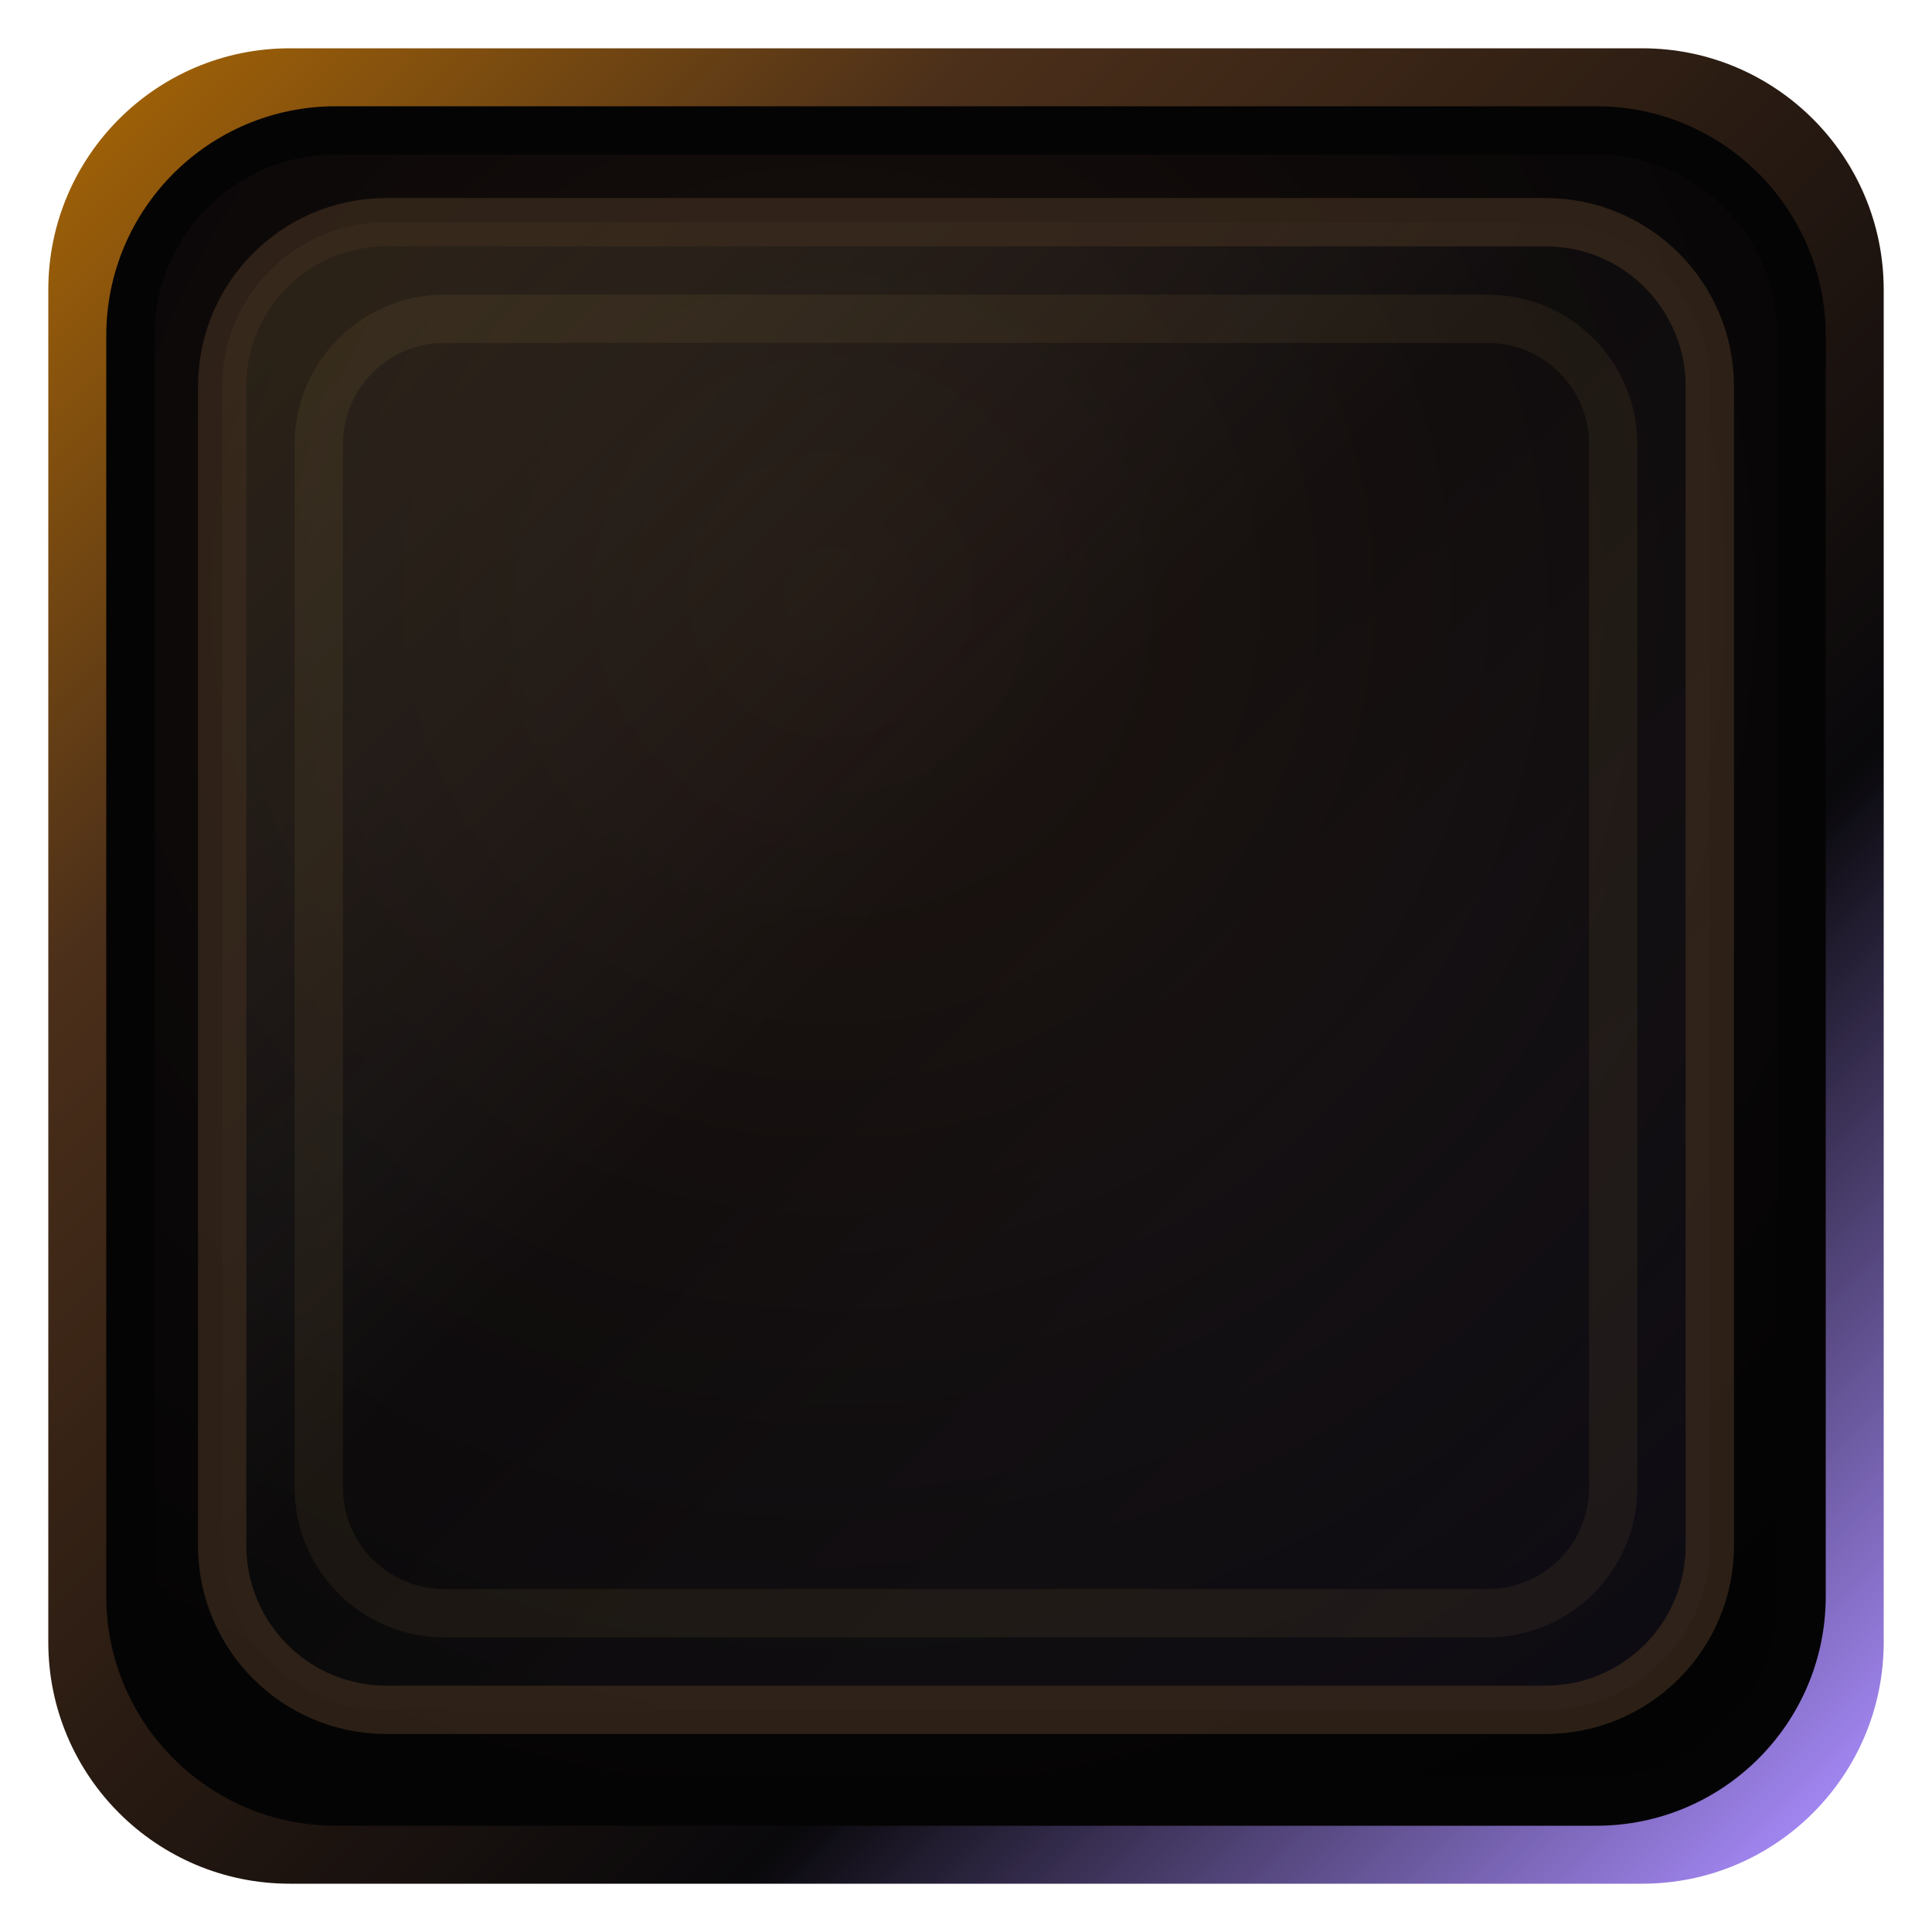
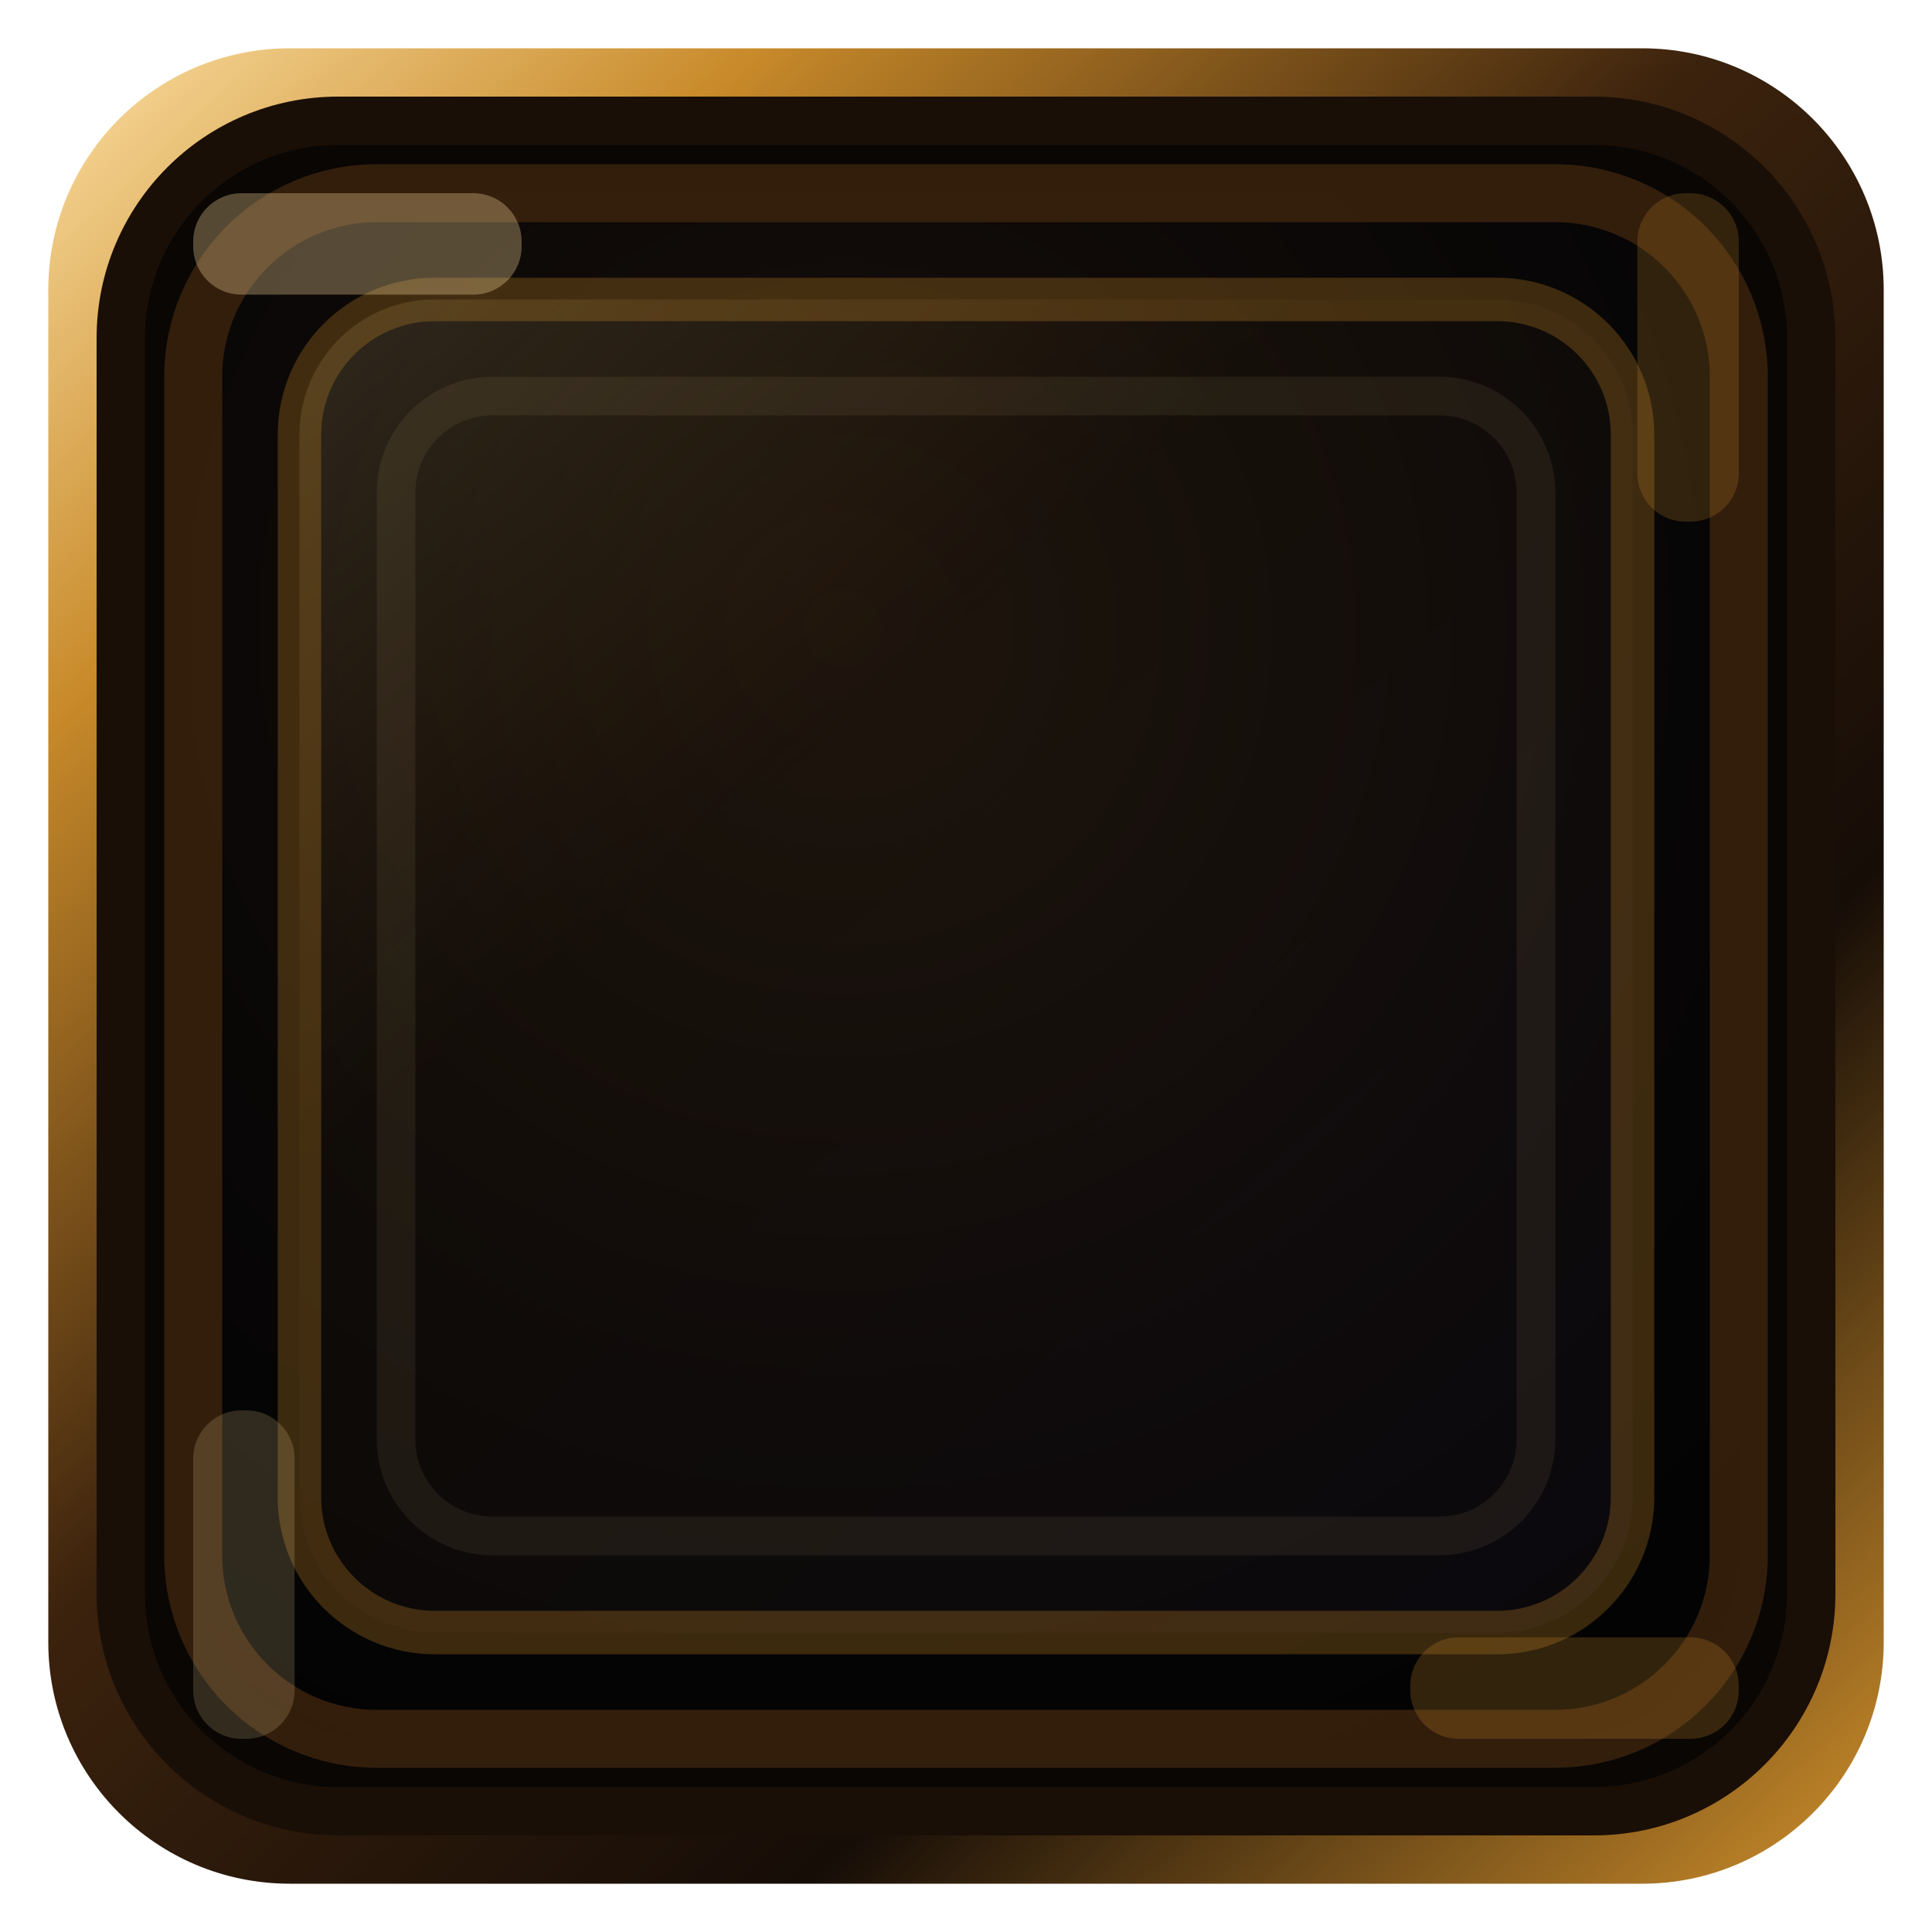
<svg xmlns="http://www.w3.org/2000/svg" width="40" height="40" viewBox="0 0 40 40" fill="none">
  <defs>
-     <linearGradient id="arcanaRim" x1="2" y1="2" x2="38" y2="38" gradientUnits="userSpaceOnUse">
-       <stop offset="0" stop-color="#A16207" />
-       <stop offset="0.24" stop-color="#4B2F1A" />
-       <stop offset="0.7" stop-color="#09080B" />
-       <stop offset="1" stop-color="#A78BFA" />
+     <linearGradient id="outerGold" x1="2" y1="1" x2="38" y2="39" gradientUnits="userSpaceOnUse">
+       <stop offset="0" stop-color="#F8D99A" />
+       <stop offset="0.18" stop-color="#C88A2A" />
+       <stop offset="0.44" stop-color="#3B220D" />
+       <stop offset="0.72" stop-color="#160D07" />
+       <stop offset="1" stop-color="#C88A2A" />
    </linearGradient>
    <radialGradient id="arcanaCore" cx="0.42" cy="0.28" r="0.82">
-       <stop offset="0" stop-color="#19100C" />
-       <stop offset="0.62" stop-color="#0A0708" />
+       <stop offset="0" stop-color="#18100B" />
+       <stop offset="0.62" stop-color="#080606" />
      <stop offset="1" stop-color="#030303" />
    </radialGradient>
-     <linearGradient id="arcanaGlaze" x1="6" y1="6" x2="34" y2="34" gradientUnits="userSpaceOnUse">
-       <stop offset="0" stop-color="#D9B36A" stop-opacity="0.14" />
-       <stop offset="0.46" stop-color="#FFFFFF" stop-opacity="0.018" />
-       <stop offset="1" stop-color="#A78BFA" stop-opacity="0.06" />
+     <linearGradient id="goldPlate" x1="7" y1="5" x2="33" y2="35" gradientUnits="userSpaceOnUse">
+       <stop offset="0" stop-color="#F8D99A" stop-opacity="0.16" />
+       <stop offset="0.36" stop-color="#C88A2A" stop-opacity="0.035" />
+       <stop offset="1" stop-color="#A78BFA" stop-opacity="0.04" />
    </linearGradient>
  </defs>
-   <rect x="1" y="1" width="38" height="38" rx="5" fill="url(#arcanaRim)" />
-   <rect x="2.7" y="2.7" width="34.6" height="34.6" rx="4.25" fill="url(#arcanaCore)" stroke="#050404" stroke-width="1" />
-   <rect x="4.6" y="4.6" width="30.8" height="30.8" rx="3.4" fill="url(#arcanaGlaze)" stroke="#3A2A1D" stroke-opacity="0.74" stroke-width="1" />
-   <rect x="6.6" y="6.6" width="26.8" height="26.8" rx="2.6" stroke="#D9B36A" stroke-opacity="0.075" stroke-width="1" />
+   <rect x="1" y="1" width="38" height="38" rx="5" fill="url(#outerGold)" />
+   <rect x="2.5" y="2.5" width="35" height="35" rx="4.5" fill="#090604" stroke="#1A0F07" stroke-width="1" />
+   <rect x="4" y="4" width="32" height="32" rx="3.8" fill="url(#arcanaCore)" stroke="#3B220D" stroke-opacity="0.85" stroke-width="1.2" />
+   <rect x="6.2" y="6.2" width="27.6" height="27.6" rx="2.8" fill="url(#goldPlate)" stroke="#C88A2A" stroke-opacity="0.28" stroke-width="0.9" />
+   <rect x="8.2" y="8.2" width="23.6" height="23.6" rx="2" stroke="#F8D99A" stroke-opacity="0.075" stroke-width="0.8" />
+   <rect x="4" y="4" width="6.8" height="2.1" rx="1" fill="#F8D99A" fill-opacity="0.32" />
+   <rect x="29.2" y="33.9" width="6.8" height="2.1" rx="1" fill="#C88A2A" fill-opacity="0.24" />
+   <rect x="33.9" y="4" width="2.1" height="6.8" rx="1" fill="#C88A2A" fill-opacity="0.22" />
+   <rect x="4" y="29.2" width="2.1" height="6.8" rx="1" fill="#F8D99A" fill-opacity="0.18" />
</svg>
